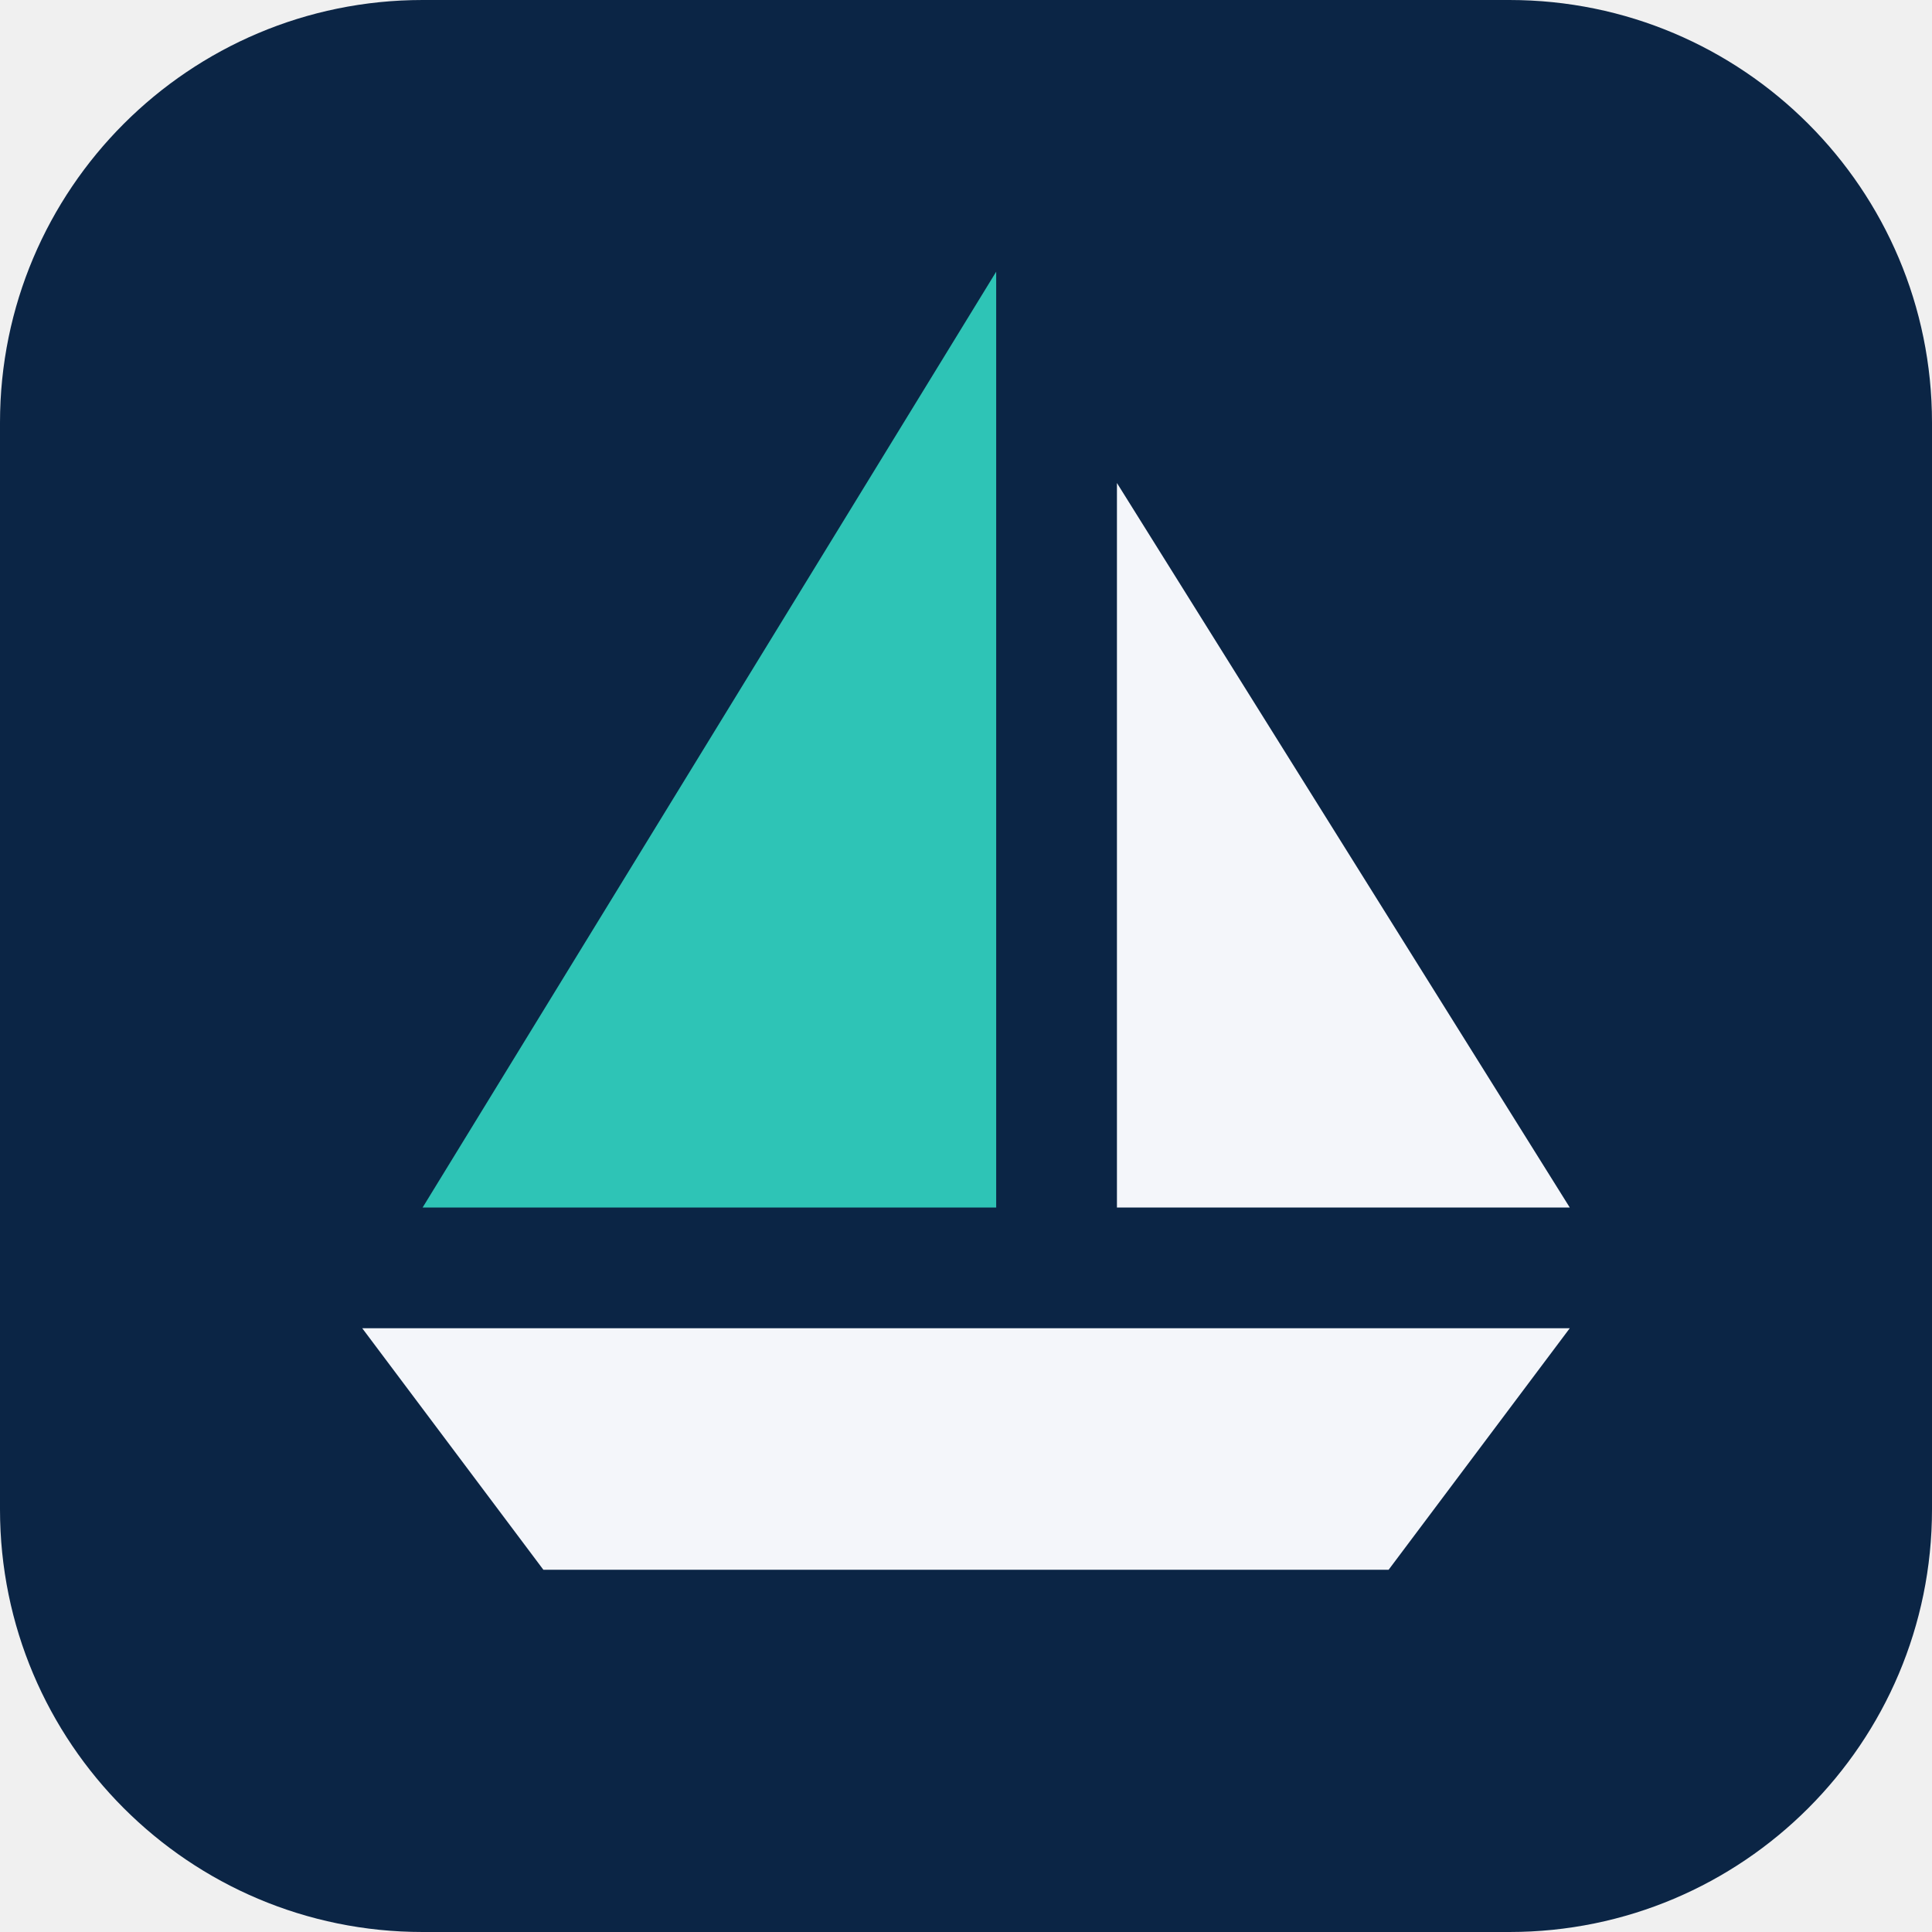
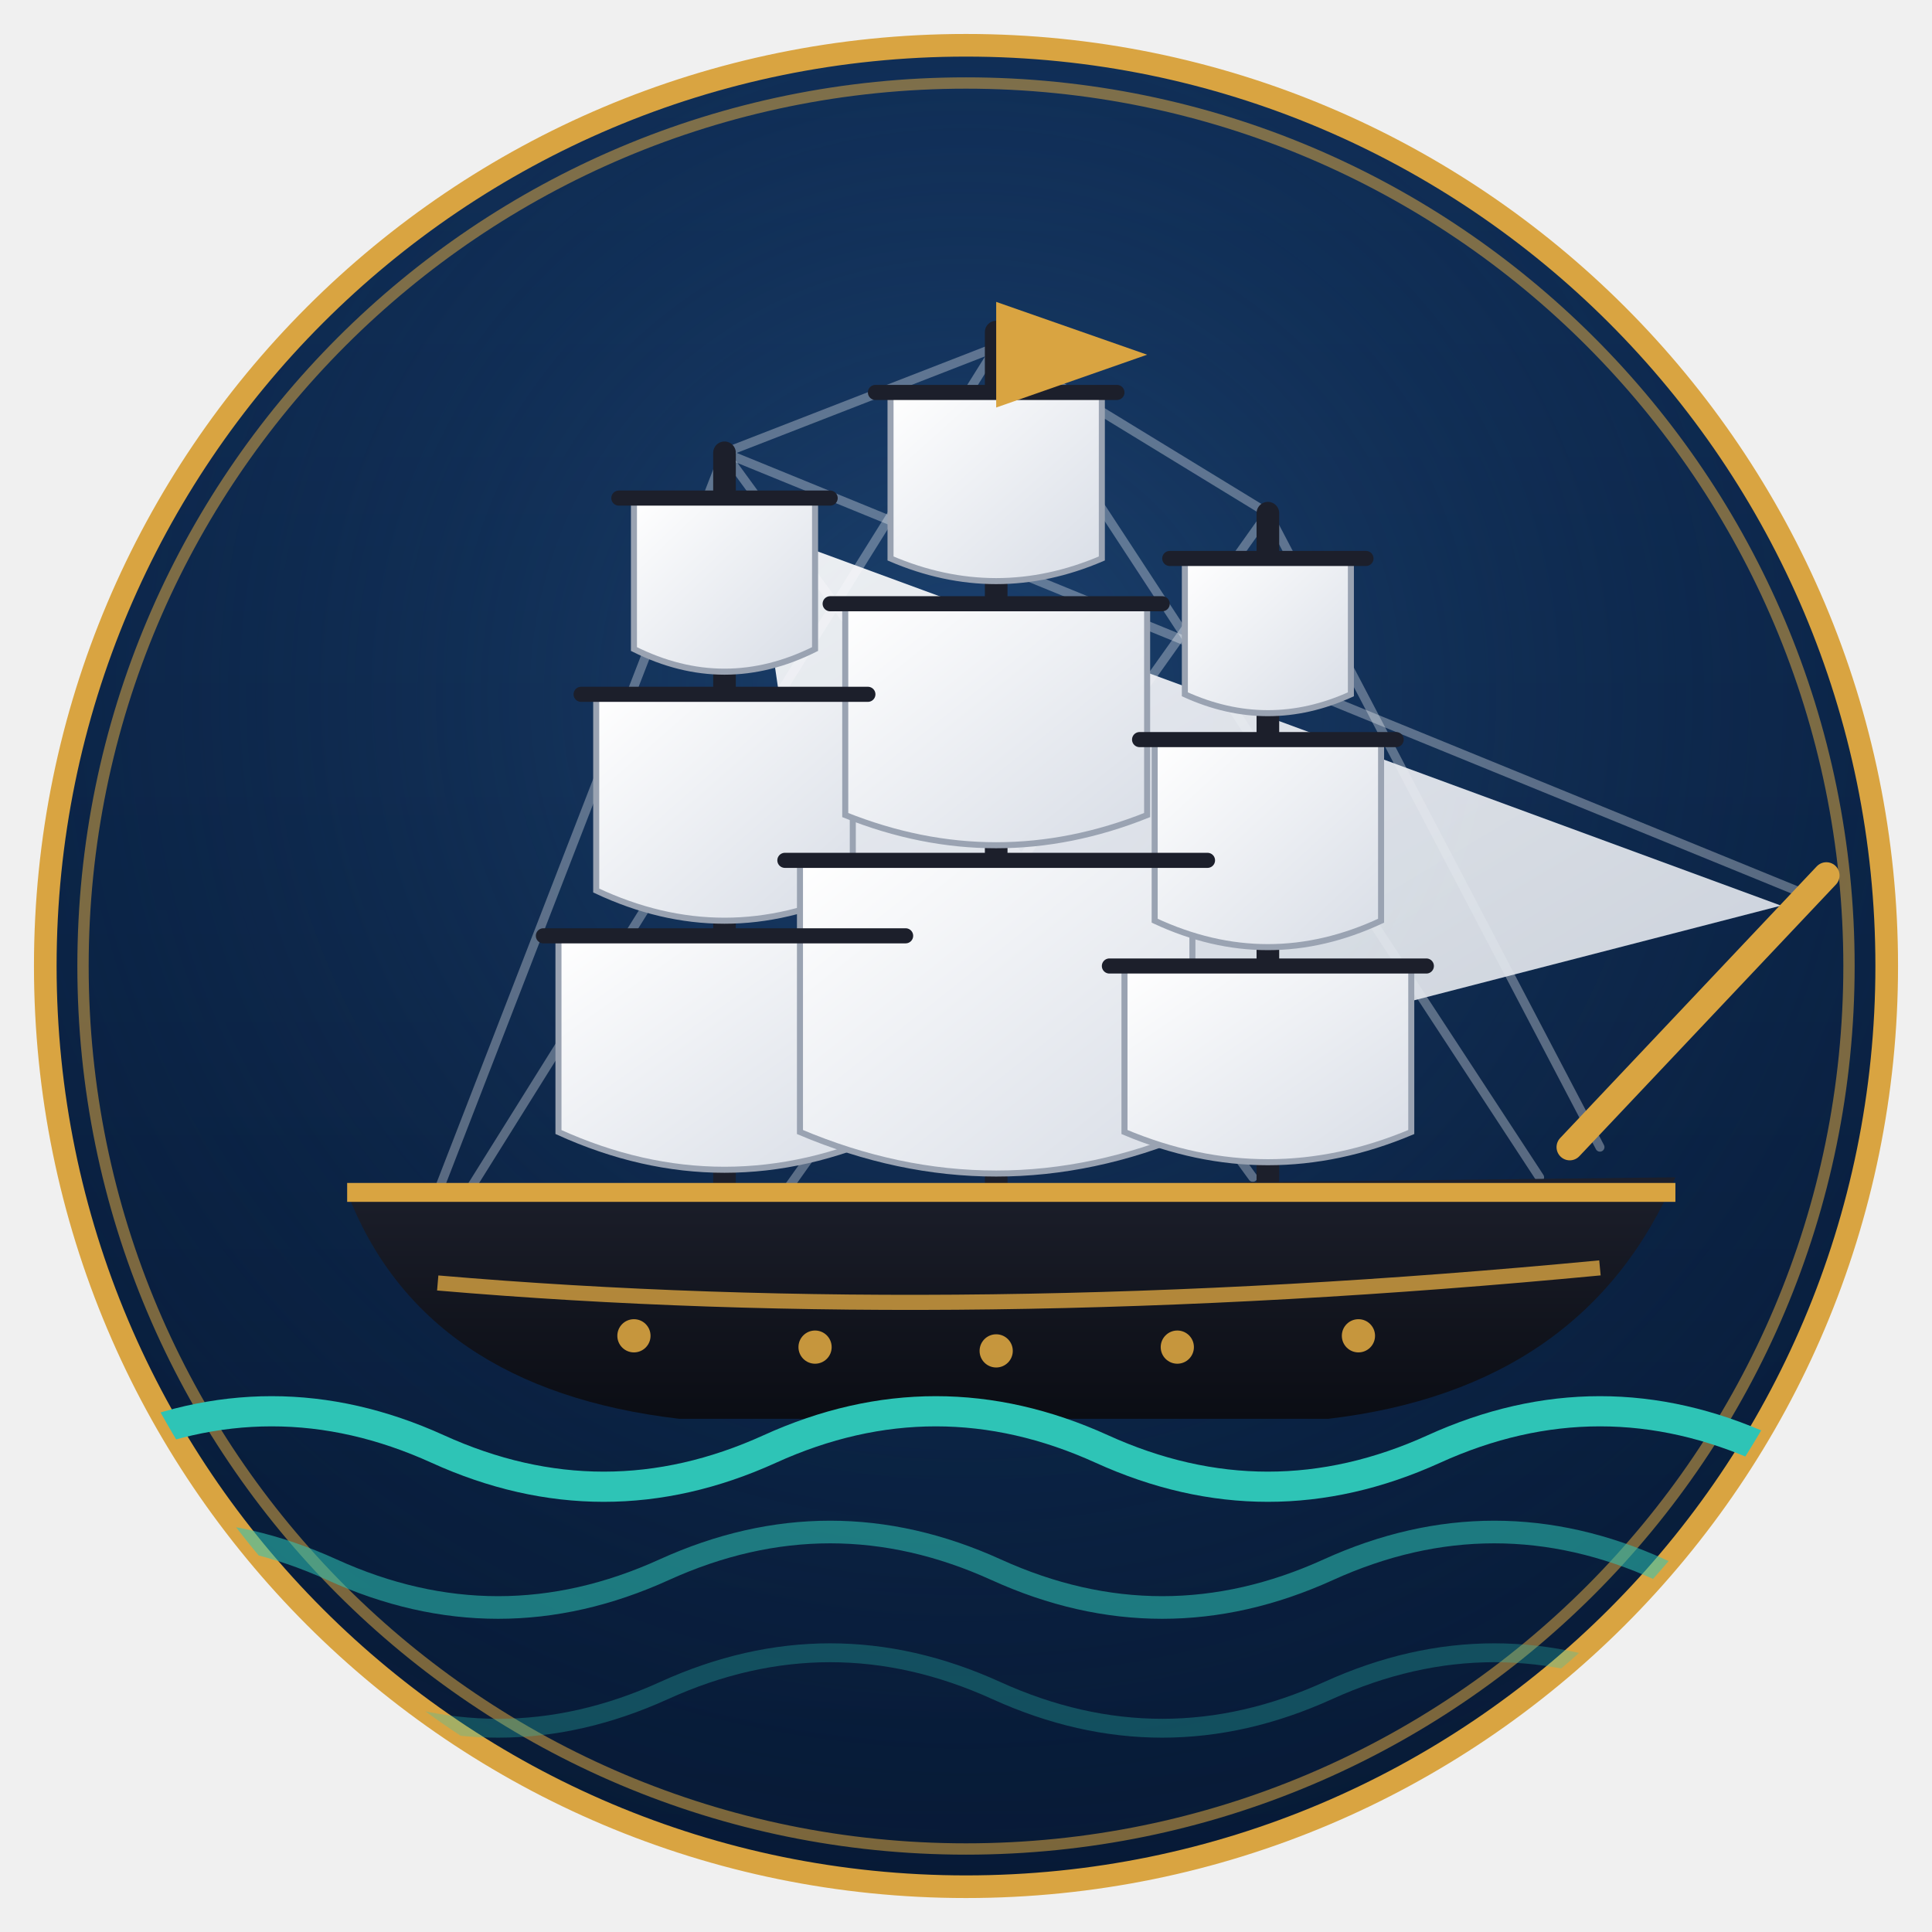
- <svg xmlns="http://www.w3.org/2000/svg" viewBox="0 0 64 64" width="64" height="64">
-   <rect width="64" height="64" rx="14" fill="#0b2545" />
-   <path d="M12 44h40l-6 8H18z" fill="#f4f6fa" />
-   <path d="M33 9v31H14z" fill="#2ec4b6" />
-   <path d="M37 16v24h15z" fill="#f4f6fa" />
+ <svg xmlns="http://www.w3.org/2000/svg" viewBox="0 0 256 256" width="256" height="256">
+   <defs>
+     <linearGradient id="sea" x1="0" y1="0" x2="0" y2="1">
+       <stop offset="0" stop-color="#0d2a52" />
+       <stop offset="1" stop-color="#071a36" />
+     </linearGradient>
+     <linearGradient id="sail" x1="0" y1="0" x2="1" y2="1">
+       <stop offset="0" stop-color="#ffffff" />
+       <stop offset="1" stop-color="#d8dde6" />
+     </linearGradient>
+     <linearGradient id="hull" x1="0" y1="0" x2="0" y2="1">
+       <stop offset="0" stop-color="#1c1f2b" />
+       <stop offset="1" stop-color="#0b0d14" />
+     </linearGradient>
+     <radialGradient id="glow" cx="0.5" cy="0.35" r="0.7">
+       <stop offset="0" stop-color="#2a5a8f" stop-opacity="0.55" />
+       <stop offset="1" stop-color="#071a36" stop-opacity="0" />
+     </radialGradient>
+     <clipPath id="disc">
+       <circle cx="128" cy="128" r="122" />
+     </clipPath>
+   </defs>
+   <circle cx="128" cy="128" r="122" fill="url(#sea)" />
+   <circle cx="128" cy="128" r="122" fill="url(#glow)" />
+   <circle cx="128" cy="128" r="117" fill="none" stroke="#d9a441" stroke-opacity="0.55" stroke-width="1.5" />
+   <circle cx="128" cy="128" r="122" fill="none" stroke="#d9a441" stroke-width="3" />
+   <g clip-path="url(#disc)">
+     <g stroke="#ffffff" stroke-opacity="0.32" stroke-width="1.2" fill="none" stroke-linecap="round">
+       <path d="M132 46 L62 158" />
+       <path d="M132 46 L204 156" />
+       <path d="M96 60 L58 158" />
+       <path d="M96 60 L166 156" />
+       <path d="M168 68 L104 158" />
+       <path d="M168 68 L212 152" />
+       <path d="M96 60 L132 46" />
+       <path d="M132 46 L168 68" />
+       <path d="M96 60 L238 118" />
+     </g>
+     <path d="M100 70 L236 120 L112 152 Z" fill="url(#sail)" opacity="0.92" />
+     <g stroke="#1c1f2b" stroke-width="3" stroke-linecap="round">
+       <path d="M96 158 V60" />
+       <path d="M132 158 V44" />
+       <path d="M168 158 V68" />
+     </g>
+     <path d="M208 152 L242 116" stroke="#d9a441" stroke-width="3.5" stroke-linecap="round" />
+     <g fill="url(#sail)" stroke="#9aa3b2" stroke-width="0.8">
+       <path d="M84 66 H108 V86 Q96 92 84 86 Z" />
+       <path d="M79 92 H113 V118 Q96 126 79 118 Z" />
+       <path d="M74 124 H118 V150 Q96 160 74 150 Z" />
+       <path d="M118 52 H146 V74 Q132 80 118 74 Z" />
+       <path d="M112 80 H152 V108 Q132 116 112 108 Z" />
+       <path d="M106 114 H158 V150 Q132 161 106 150 Z" />
+       <path d="M157 74 H179 V92 Q168 97 157 92 Z" />
+       <path d="M153 98 H183 V122 Q168 129 153 122 Z" />
+       <path d="M149 128 H187 V150 Q168 158 149 150 Z" />
+     </g>
+     <g stroke="#1c1f2b" stroke-width="2" stroke-linecap="round">
+       <path d="M82 66 H110" />
+       <path d="M77 92 H115" />
+       <path d="M72 124 H120" />
+       <path d="M116 52 H148" />
+       <path d="M110 80 H154" />
+       <path d="M104 114 H160" />
+       <path d="M155 74 H181" />
+       <path d="M151 98 H185" />
+       <path d="M147 128 H189" />
+     </g>
+     <path d="M132 40 L152 47 L132 54 Z" fill="#d9a441" />
+     <path d="M46 158 Q56 184 90 188 L176 188 Q210 184 222 156 Z" fill="url(#hull)" />
+     <path d="M46 158 H222" stroke="#d9a441" stroke-width="2.5" />
+     <path d="M58 170 Q128 176 212 168" stroke="#d9a441" stroke-opacity="0.8" stroke-width="2" fill="none" />
+     <g fill="#d9a441" fill-opacity="0.9">
+       <circle cx="84" cy="177" r="2.2" />
+       <circle cx="108" cy="178.5" r="2.2" />
+       <circle cx="132" cy="179" r="2.2" />
+       <circle cx="156" cy="178.5" r="2.2" />
+       <circle cx="180" cy="177" r="2.2" />
+     </g>
+     <path d="M14 192 Q36 182 58 192 T102 192 T146 192 T190 192 T234 192 T278 192" fill="none" stroke="#2ec4b6" stroke-width="4" stroke-linecap="round" />
+     <path d="M0 208 Q22 198 44 208 T88 208 T132 208 T176 208 T220 208 T264 208" fill="none" stroke="#2ec4b6" stroke-opacity="0.55" stroke-width="3" stroke-linecap="round" />
+     <path d="M0 224 Q22 214 44 224 T88 224 T132 224 T176 224 T220 224 T264 224" fill="none" stroke="#2ec4b6" stroke-opacity="0.3" stroke-width="2.5" stroke-linecap="round" />
+   </g>
</svg>
